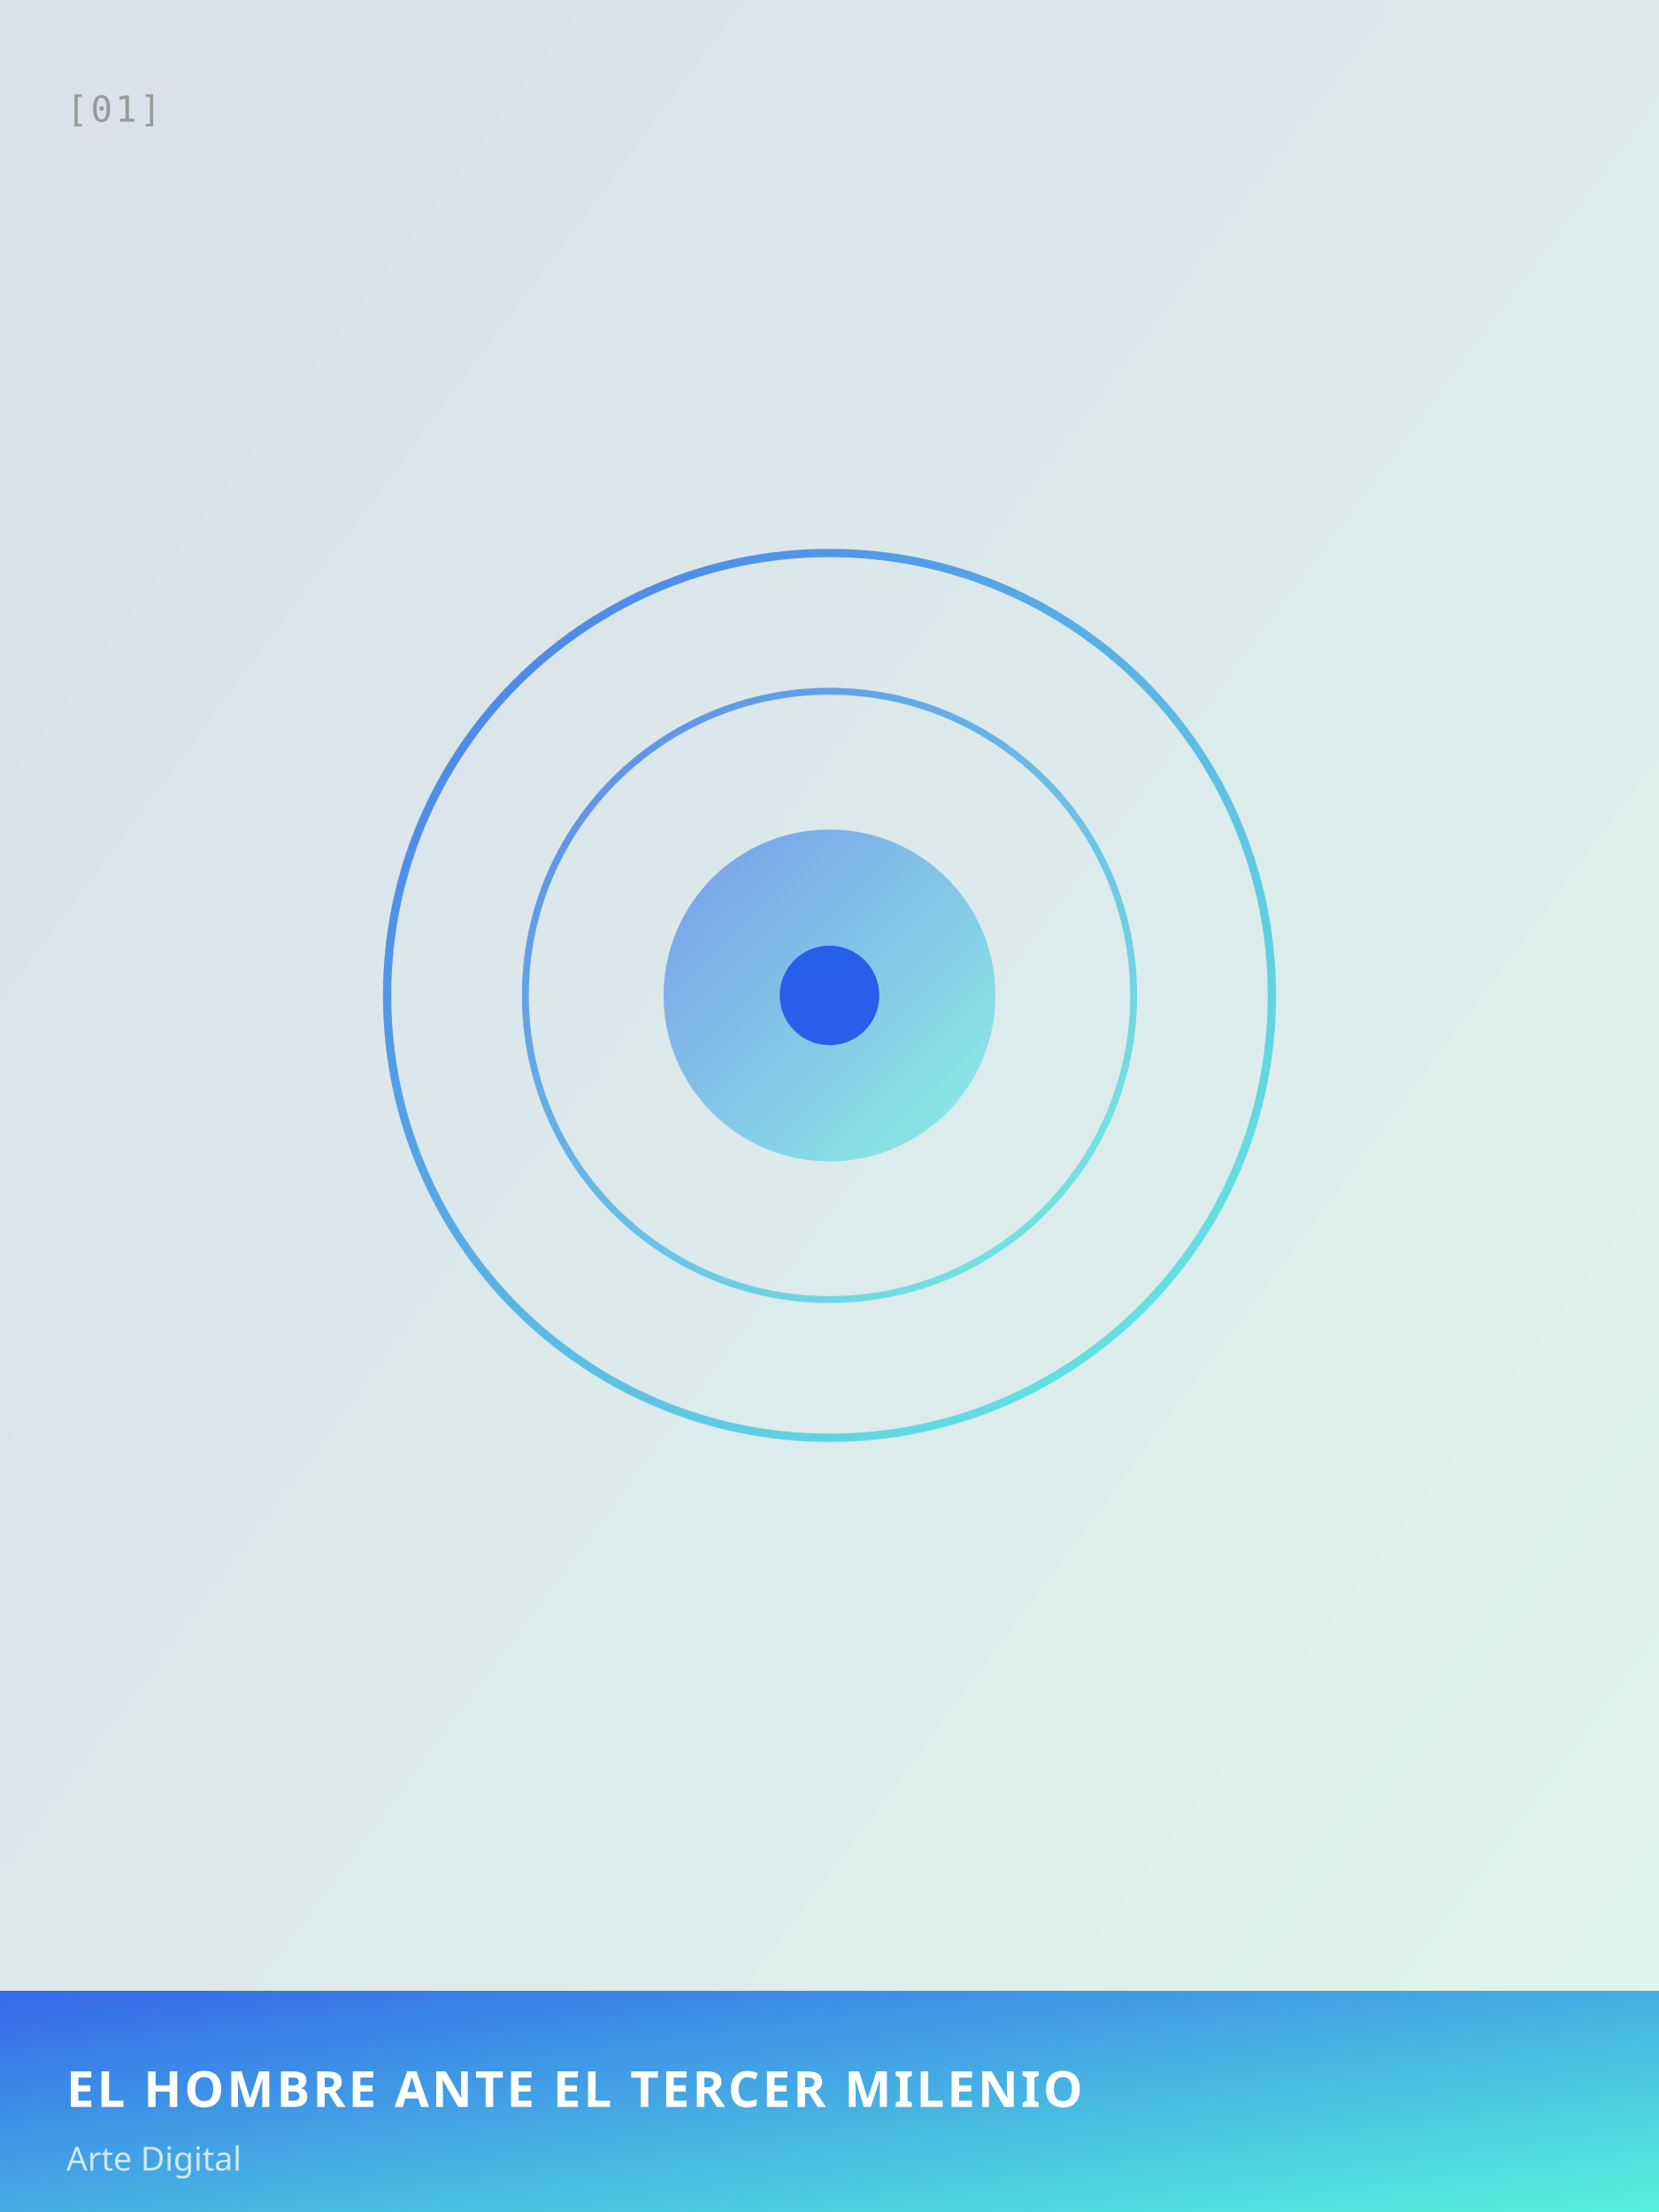
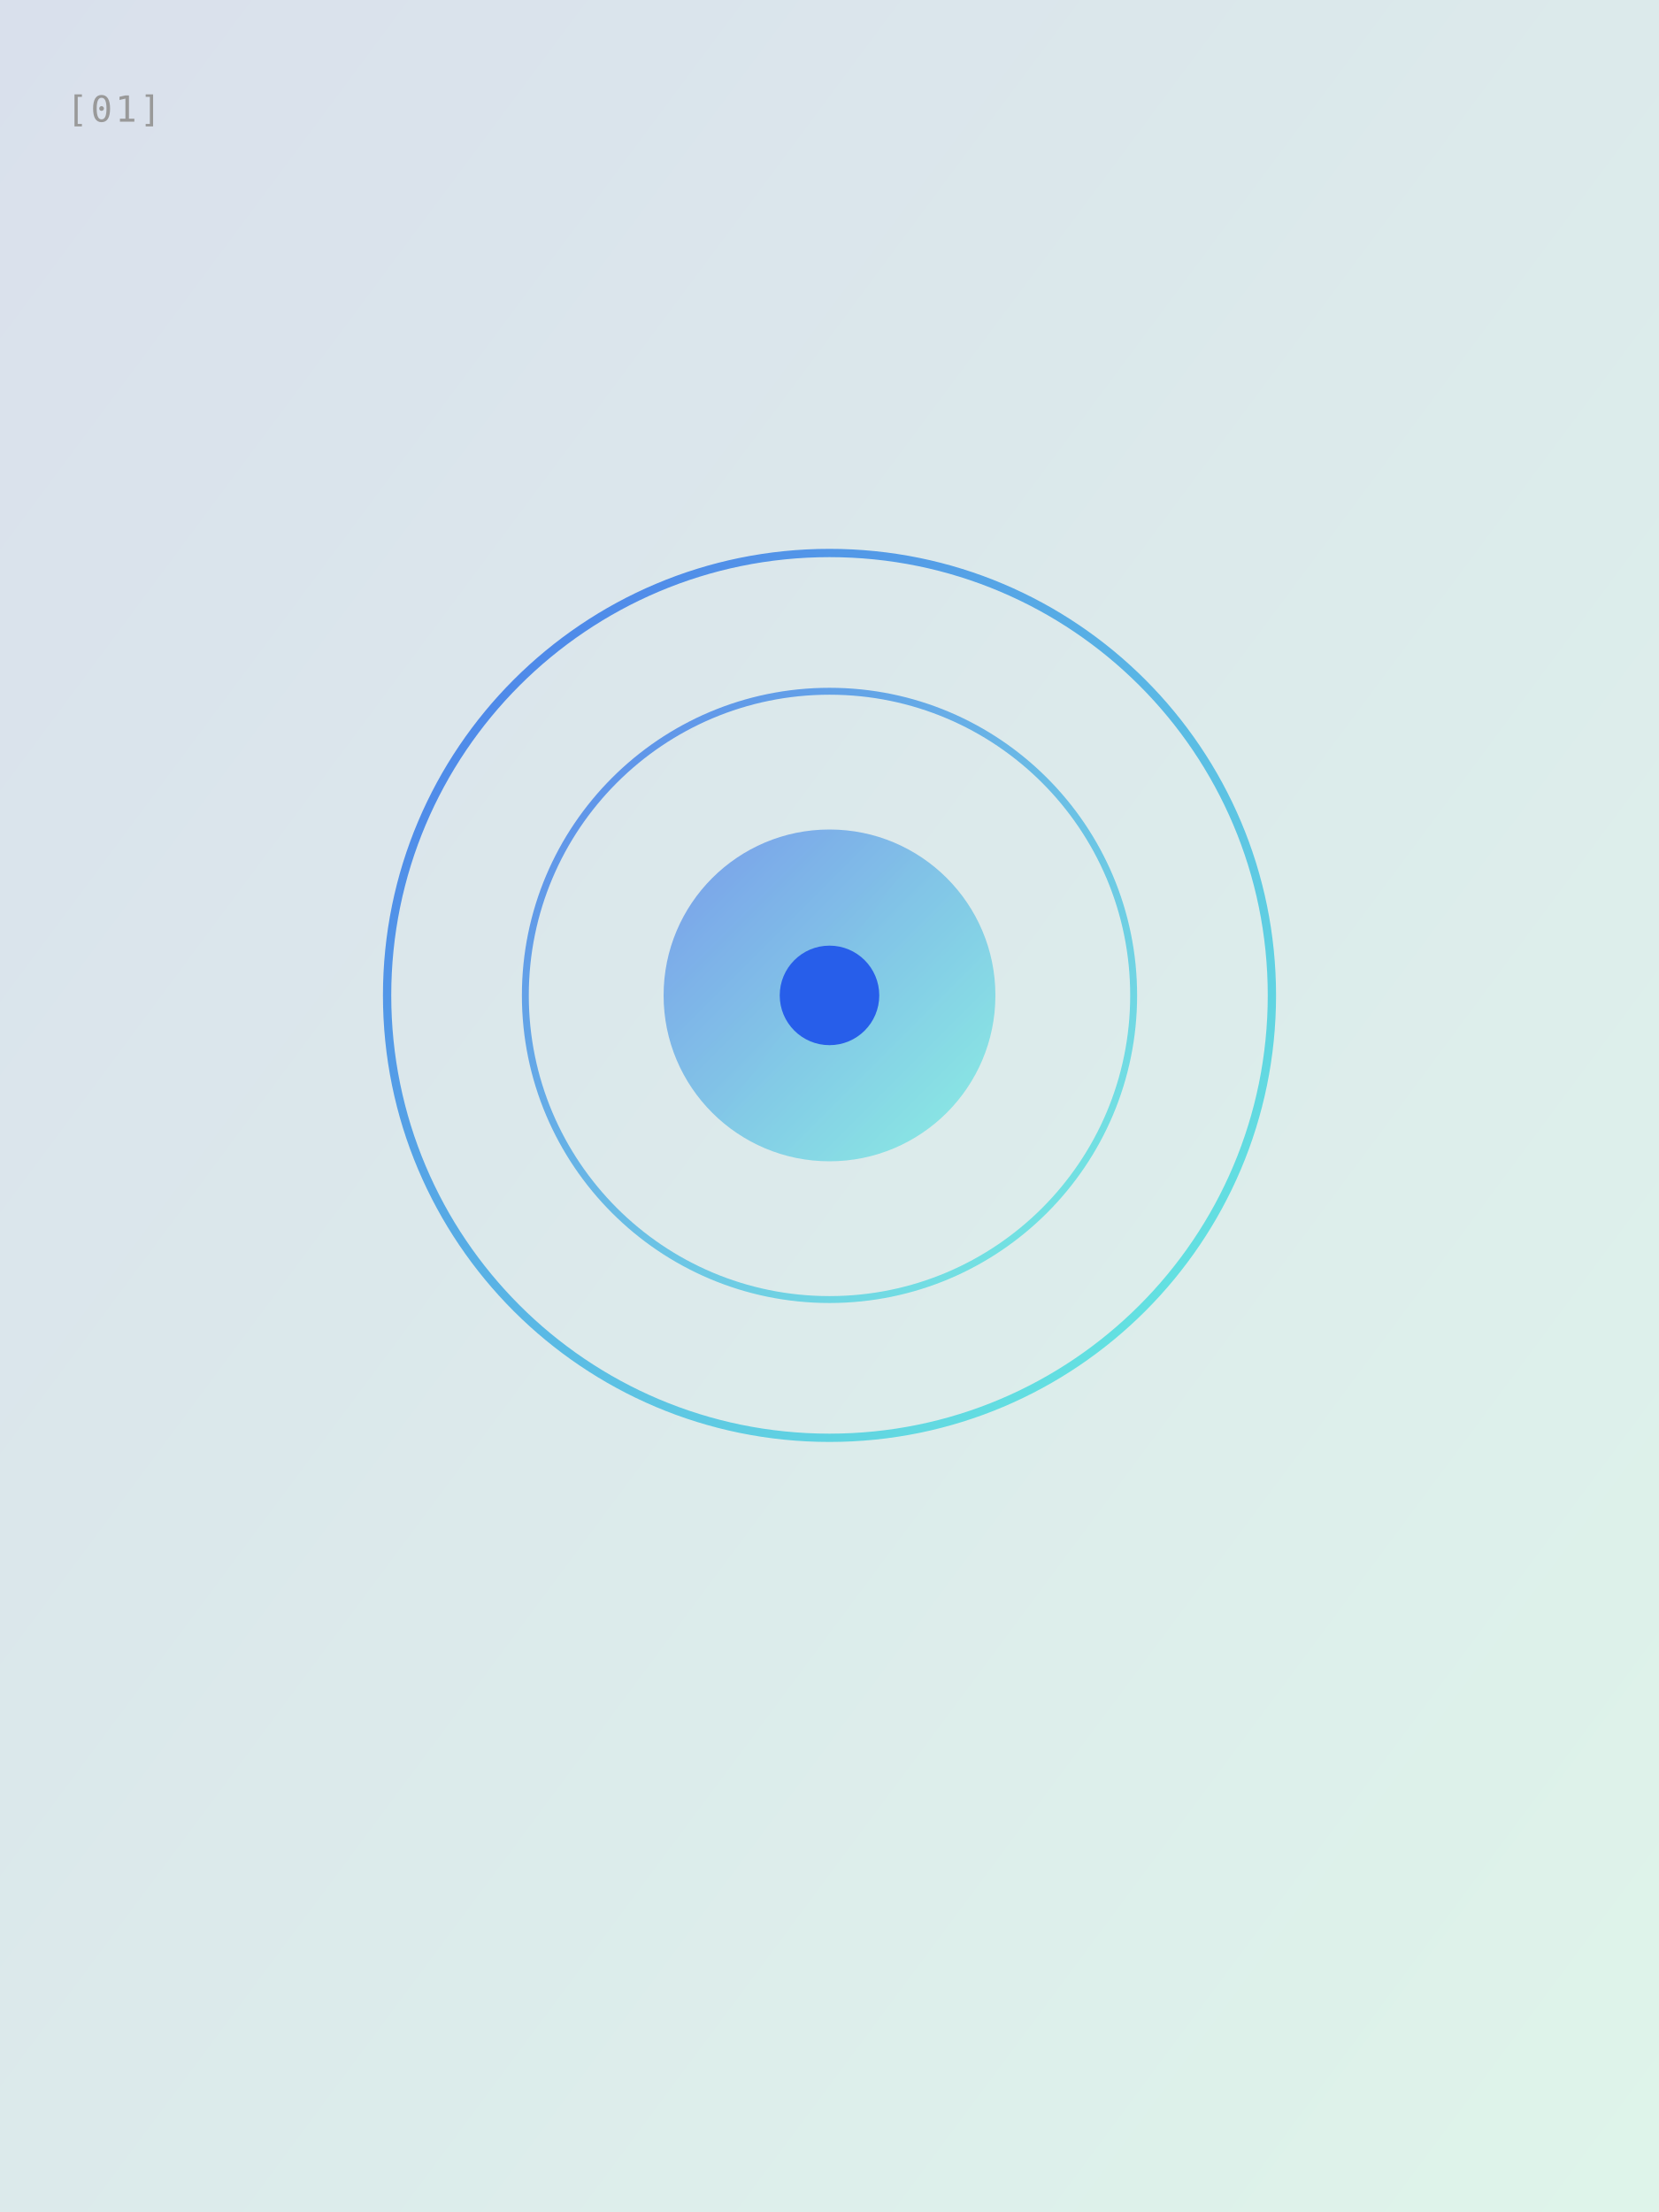
<svg xmlns="http://www.w3.org/2000/svg" viewBox="0 0 600 800" width="600" height="800">
  <defs>
    <linearGradient id="g" x1="0%" y1="0%" x2="100%" y2="100%">
      <stop offset="0%" stop-color="#275EEA" />
      <stop offset="100%" stop-color="#4AF2DC" />
    </linearGradient>
  </defs>
  <rect width="600" height="800" fill="#F6F5ED" />
  <rect width="600" height="800" fill="url(#g)" opacity="0.14" />
  <text x="24" y="44" font-family="'JetBrains Mono', monospace" font-size="13" fill="#999" letter-spacing="1">[01]</text>
  <circle cx="300" cy="360" r="160" fill="none" stroke="url(#g)" stroke-width="3" opacity="0.8" />
  <circle cx="300" cy="360" r="110" fill="none" stroke="url(#g)" stroke-width="2.5" opacity="0.7" />
  <circle cx="300" cy="360" r="60" fill="url(#g)" opacity="0.55" />
  <circle cx="300" cy="360" r="18" fill="#275EEA" />
-   <rect x="0" y="720" width="600" height="80" fill="url(#g)" opacity="0.92" />
-   <text x="24" y="762" font-family="'Big Shoulders Display', sans-serif" font-size="18" font-weight="700" fill="white" letter-spacing="1">EL HOMBRE ANTE EL TERCER MILENIO</text>
-   <text x="24" y="785" font-family="sans-serif" font-size="12" fill="rgba(255,255,255,0.75)">Arte Digital</text>
</svg>
